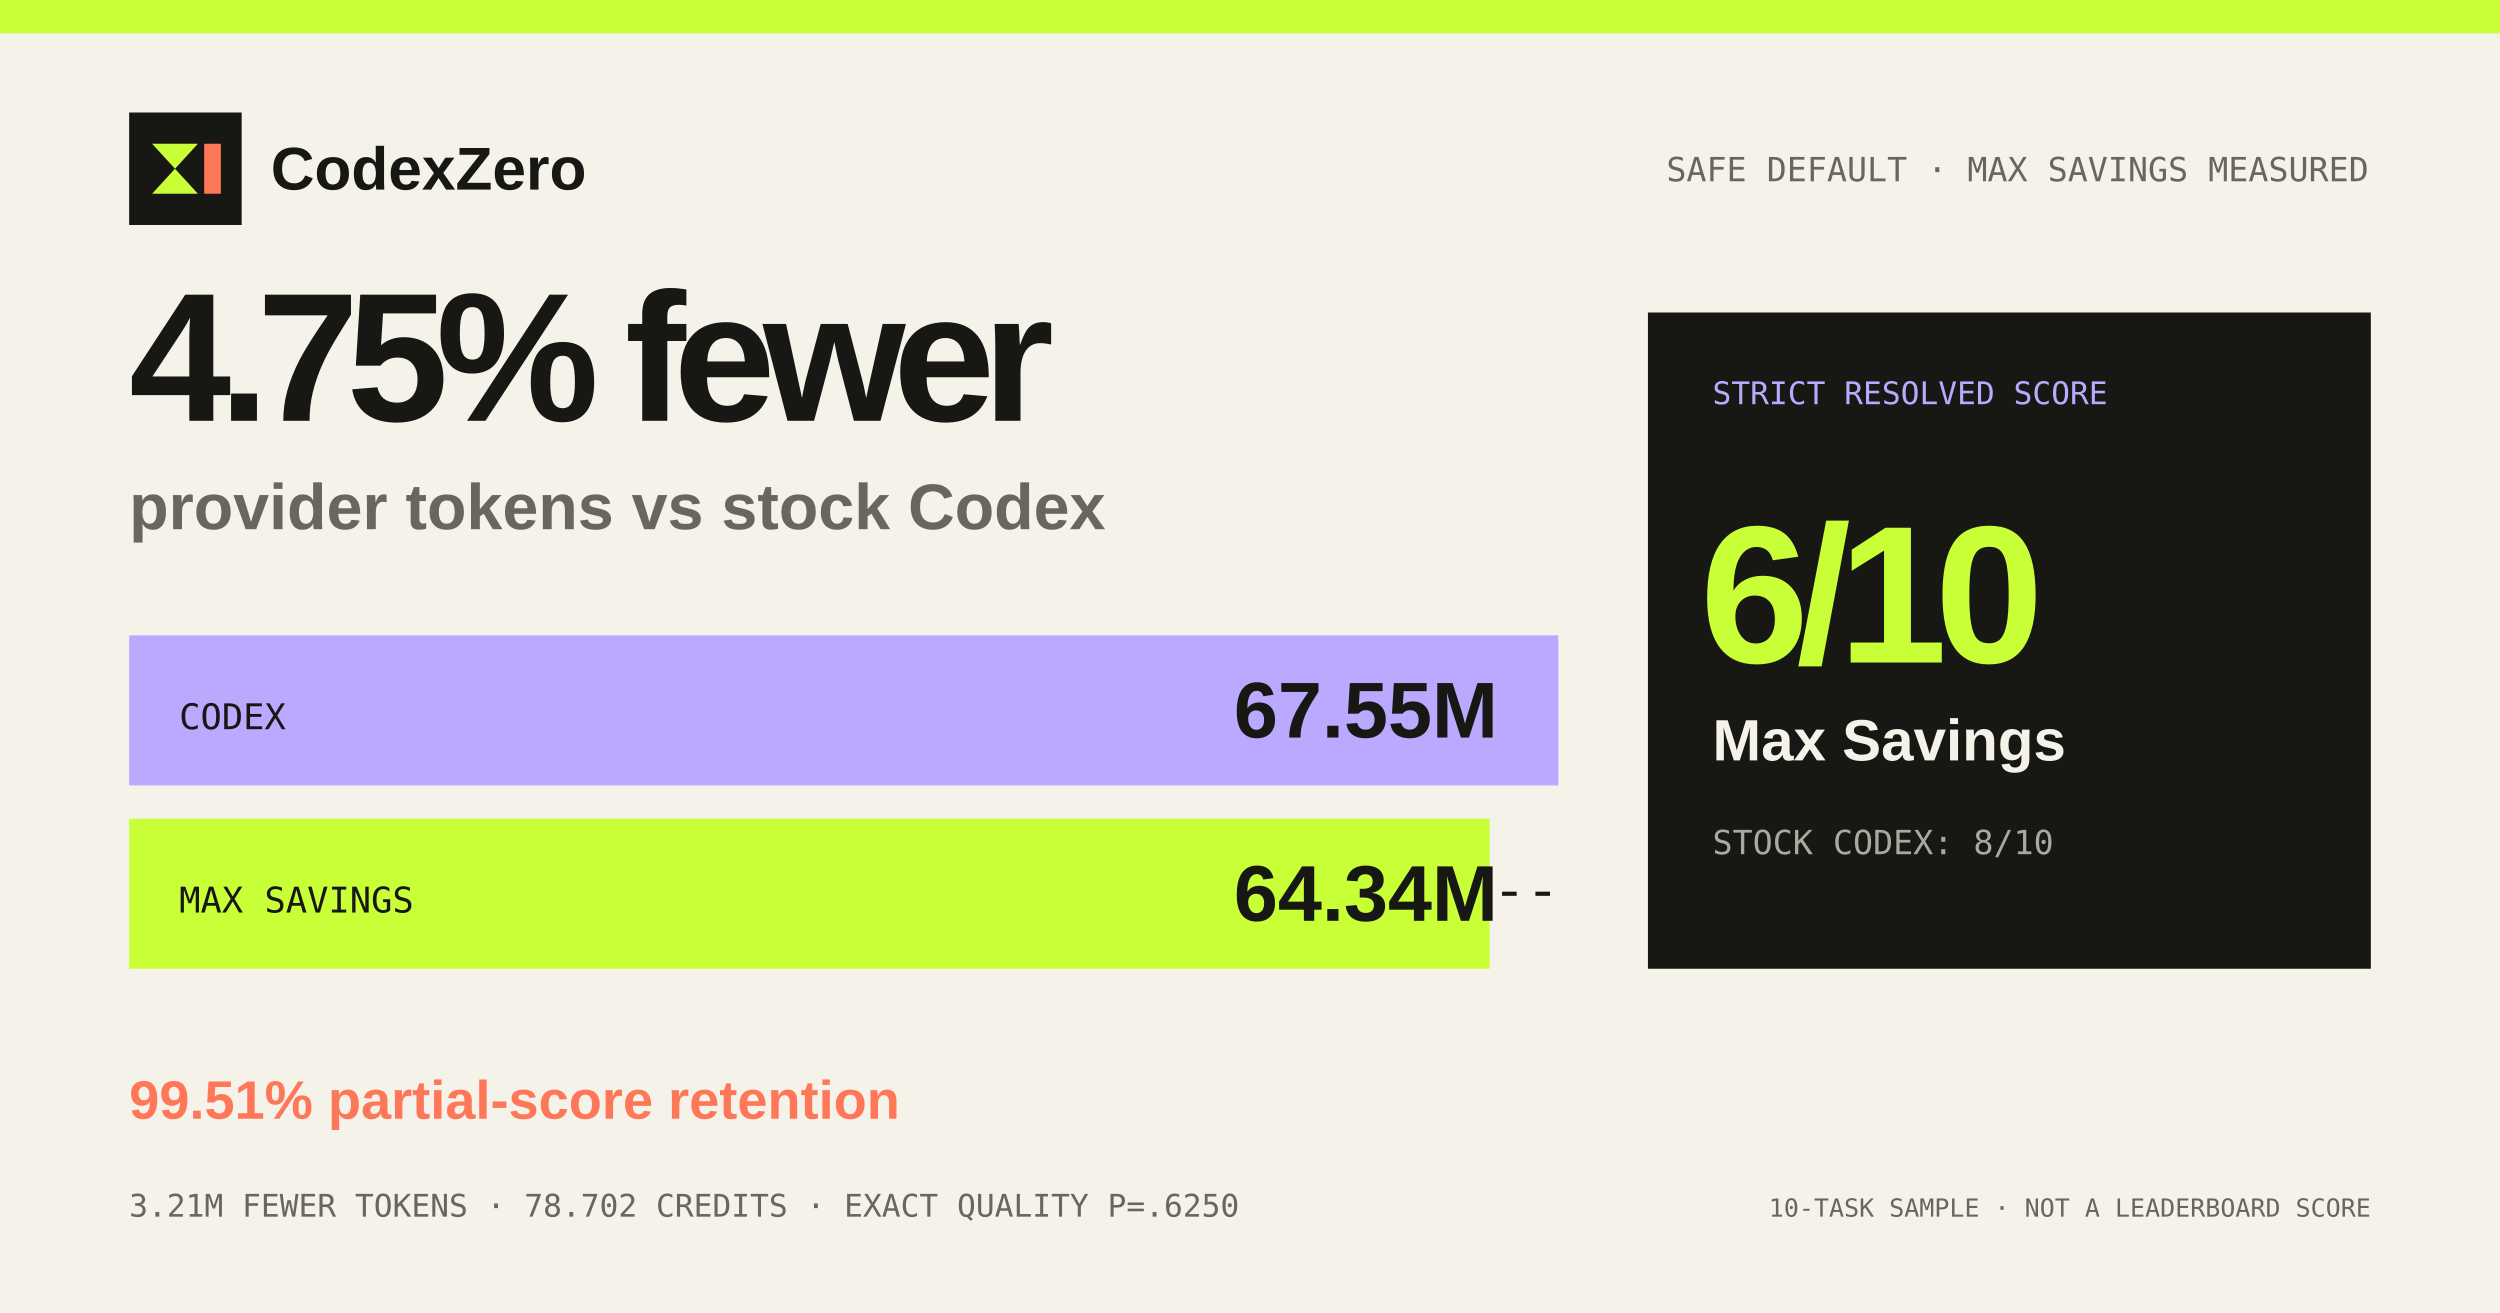
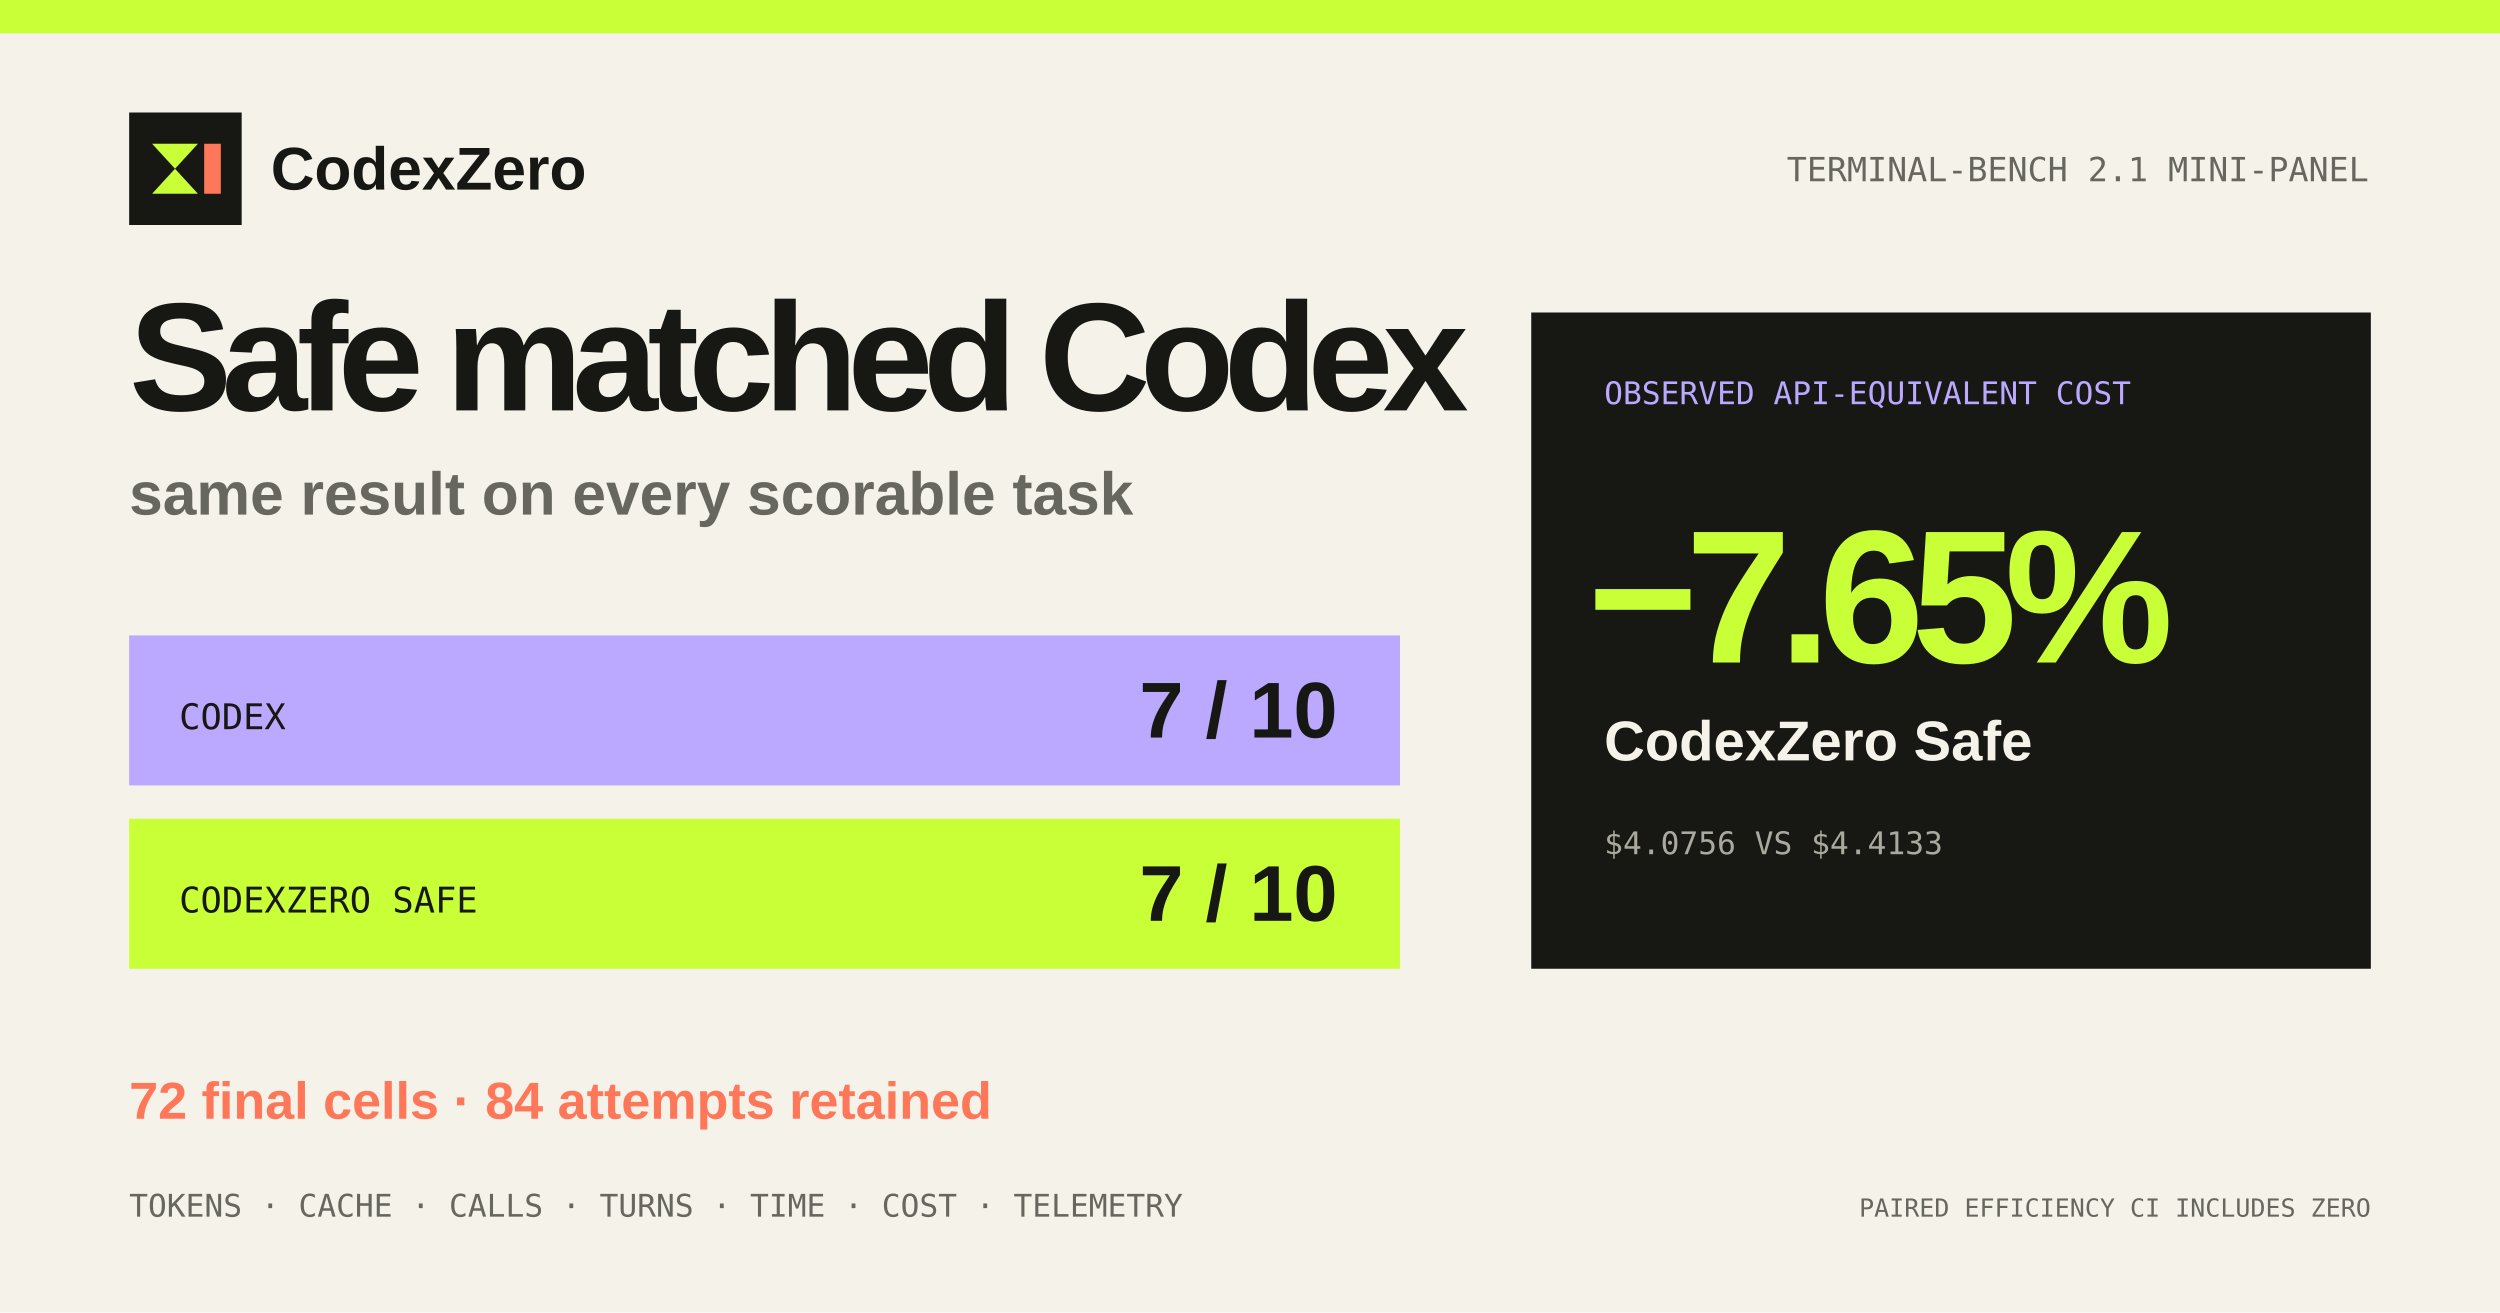
<svg xmlns="http://www.w3.org/2000/svg" width="1200" height="630" viewBox="0 0 1200 630" role="img" aria-labelledby="title desc">
  <rect width="1200" height="630" fill="#f4f2e9" />
  <rect width="1200" height="16" fill="#c9ff36" />
  <rect x="62" y="54" width="54" height="54" fill="#171713" />
  <path d="M73 69h22L84 81l11 12H73l11-12z" fill="#c9ff36" />
  <rect x="98" y="69" width="8" height="24" fill="#ff7759" />
  <text x="130" y="91" font-family="Arial, sans-serif" font-size="29" font-weight="700" fill="#171713">CodexZero</text>
-   <text x="1137" y="87" text-anchor="end" font-family="monospace" font-size="16" fill="#68675f">SAFE DEFAULT · MAX SAVINGS MEASURED</text>
-   <text x="62" y="202" font-family="Arial, sans-serif" font-size="88" font-weight="800" letter-spacing="-6" fill="#171713">4.75% fewer</text>
-   <text x="62" y="254" font-family="Arial, sans-serif" font-size="31" font-weight="700" fill="#68675f">provider tokens vs stock Codex</text>
-   <rect x="62" y="305" width="686" height="72" fill="#bba8ff" />
+   <text x="1137" y="87" text-anchor="end" font-family="monospace" font-size="16" fill="#68675f">TERMINAL-BENCH 2.1 MINI-PANEL</text>
+   <text x="62" y="197" font-family="Arial, sans-serif" font-size="74" font-weight="800" letter-spacing="-5" fill="#171713">Safe matched Codex</text>
+   <text x="62" y="247" font-family="Arial, sans-serif" font-size="29" font-weight="700" fill="#68675f">same result on every scorable task</text>
+   <rect x="62" y="305" width="610" height="72" fill="#bba8ff" />
  <text x="86" y="350" font-family="monospace" font-size="17" fill="#171713">CODEX</text>
-   <text x="719" y="354" text-anchor="end" font-family="Arial, sans-serif" font-size="38" font-weight="800" fill="#171713">67.55M</text>
-   <rect x="62" y="393" width="653" height="72" fill="#c9ff36" />
-   <text x="86" y="438" font-family="monospace" font-size="17" fill="#171713">MAX SAVINGS</text>
-   <text x="719" y="442" text-anchor="end" font-family="Arial, sans-serif" font-size="38" font-weight="800" fill="#171713">64.34M</text>
-   <line x1="721" y1="429" x2="748" y2="429" stroke="#171713" stroke-width="2" stroke-dasharray="7 9" />
-   <rect x="791" y="150" width="347" height="315" fill="#171713" />
-   <text x="822" y="194" font-family="monospace" font-size="15" fill="#bba8ff">STRICT RESOLVED SCORE</text>
-   <text x="816" y="318" font-family="Arial, sans-serif" font-size="94" font-weight="800" letter-spacing="-6" fill="#c9ff36">6/10</text>
-   <text x="822" y="365" font-family="Arial, sans-serif" font-size="28" font-weight="700" fill="#f4f2e9">Max Savings</text>
-   <text x="822" y="410" font-family="monospace" font-size="16" fill="#aaa99f">STOCK CODEX: 8/10</text>
-   <text x="62" y="537" font-family="Arial, sans-serif" font-size="26" font-weight="800" fill="#ff7759">99.51% partial-score retention</text>
-   <text x="62" y="584" font-family="monospace" font-size="15" fill="#68675f">3.21M FEWER TOKENS · 78.702 CREDITS · EXACT QUALITY P=.6250</text>
-   <text x="1138" y="584" text-anchor="end" font-family="monospace" font-size="12" fill="#68675f">10-TASK SAMPLE · NOT A LEADERBOARD SCORE</text>
+   <text x="642" y="354" text-anchor="end" font-family="Arial, sans-serif" font-size="38" font-weight="800" fill="#171713">7 / 10</text>
+   <rect x="62" y="393" width="610" height="72" fill="#c9ff36" />
+   <text x="86" y="438" font-family="monospace" font-size="17" fill="#171713">CODEXZERO SAFE</text>
+   <text x="642" y="442" text-anchor="end" font-family="Arial, sans-serif" font-size="38" font-weight="800" fill="#171713">7 / 10</text>
+   <rect x="735" y="150" width="403" height="315" fill="#171713" />
+   <text x="770" y="194" font-family="monospace" font-size="15" fill="#bba8ff">OBSERVED API-EQUIVALENT COST</text>
+   <text x="762" y="318" font-family="Arial, sans-serif" font-size="91" font-weight="800" letter-spacing="-6" fill="#c9ff36">−7.65%</text>
+   <text x="770" y="365" font-family="Arial, sans-serif" font-size="27" font-weight="700" fill="#f4f2e9">CodexZero Safe</text>
+   <text x="770" y="410" font-family="monospace" font-size="15" fill="#aaa99f">$4.0756 VS $4.4133</text>
+   <text x="62" y="537" font-family="Arial, sans-serif" font-size="25" font-weight="800" fill="#ff7759">72 final cells · 84 attempts retained</text>
+   <text x="62" y="584" font-family="monospace" font-size="15" fill="#68675f">TOKENS · CACHE · CALLS · TURNS · TIME · COST · TELEMETRY</text>
+   <text x="1138" y="584" text-anchor="end" font-family="monospace" font-size="12" fill="#68675f">PAIRED EFFICIENCY CI INCLUDES ZERO</text>
</svg>
